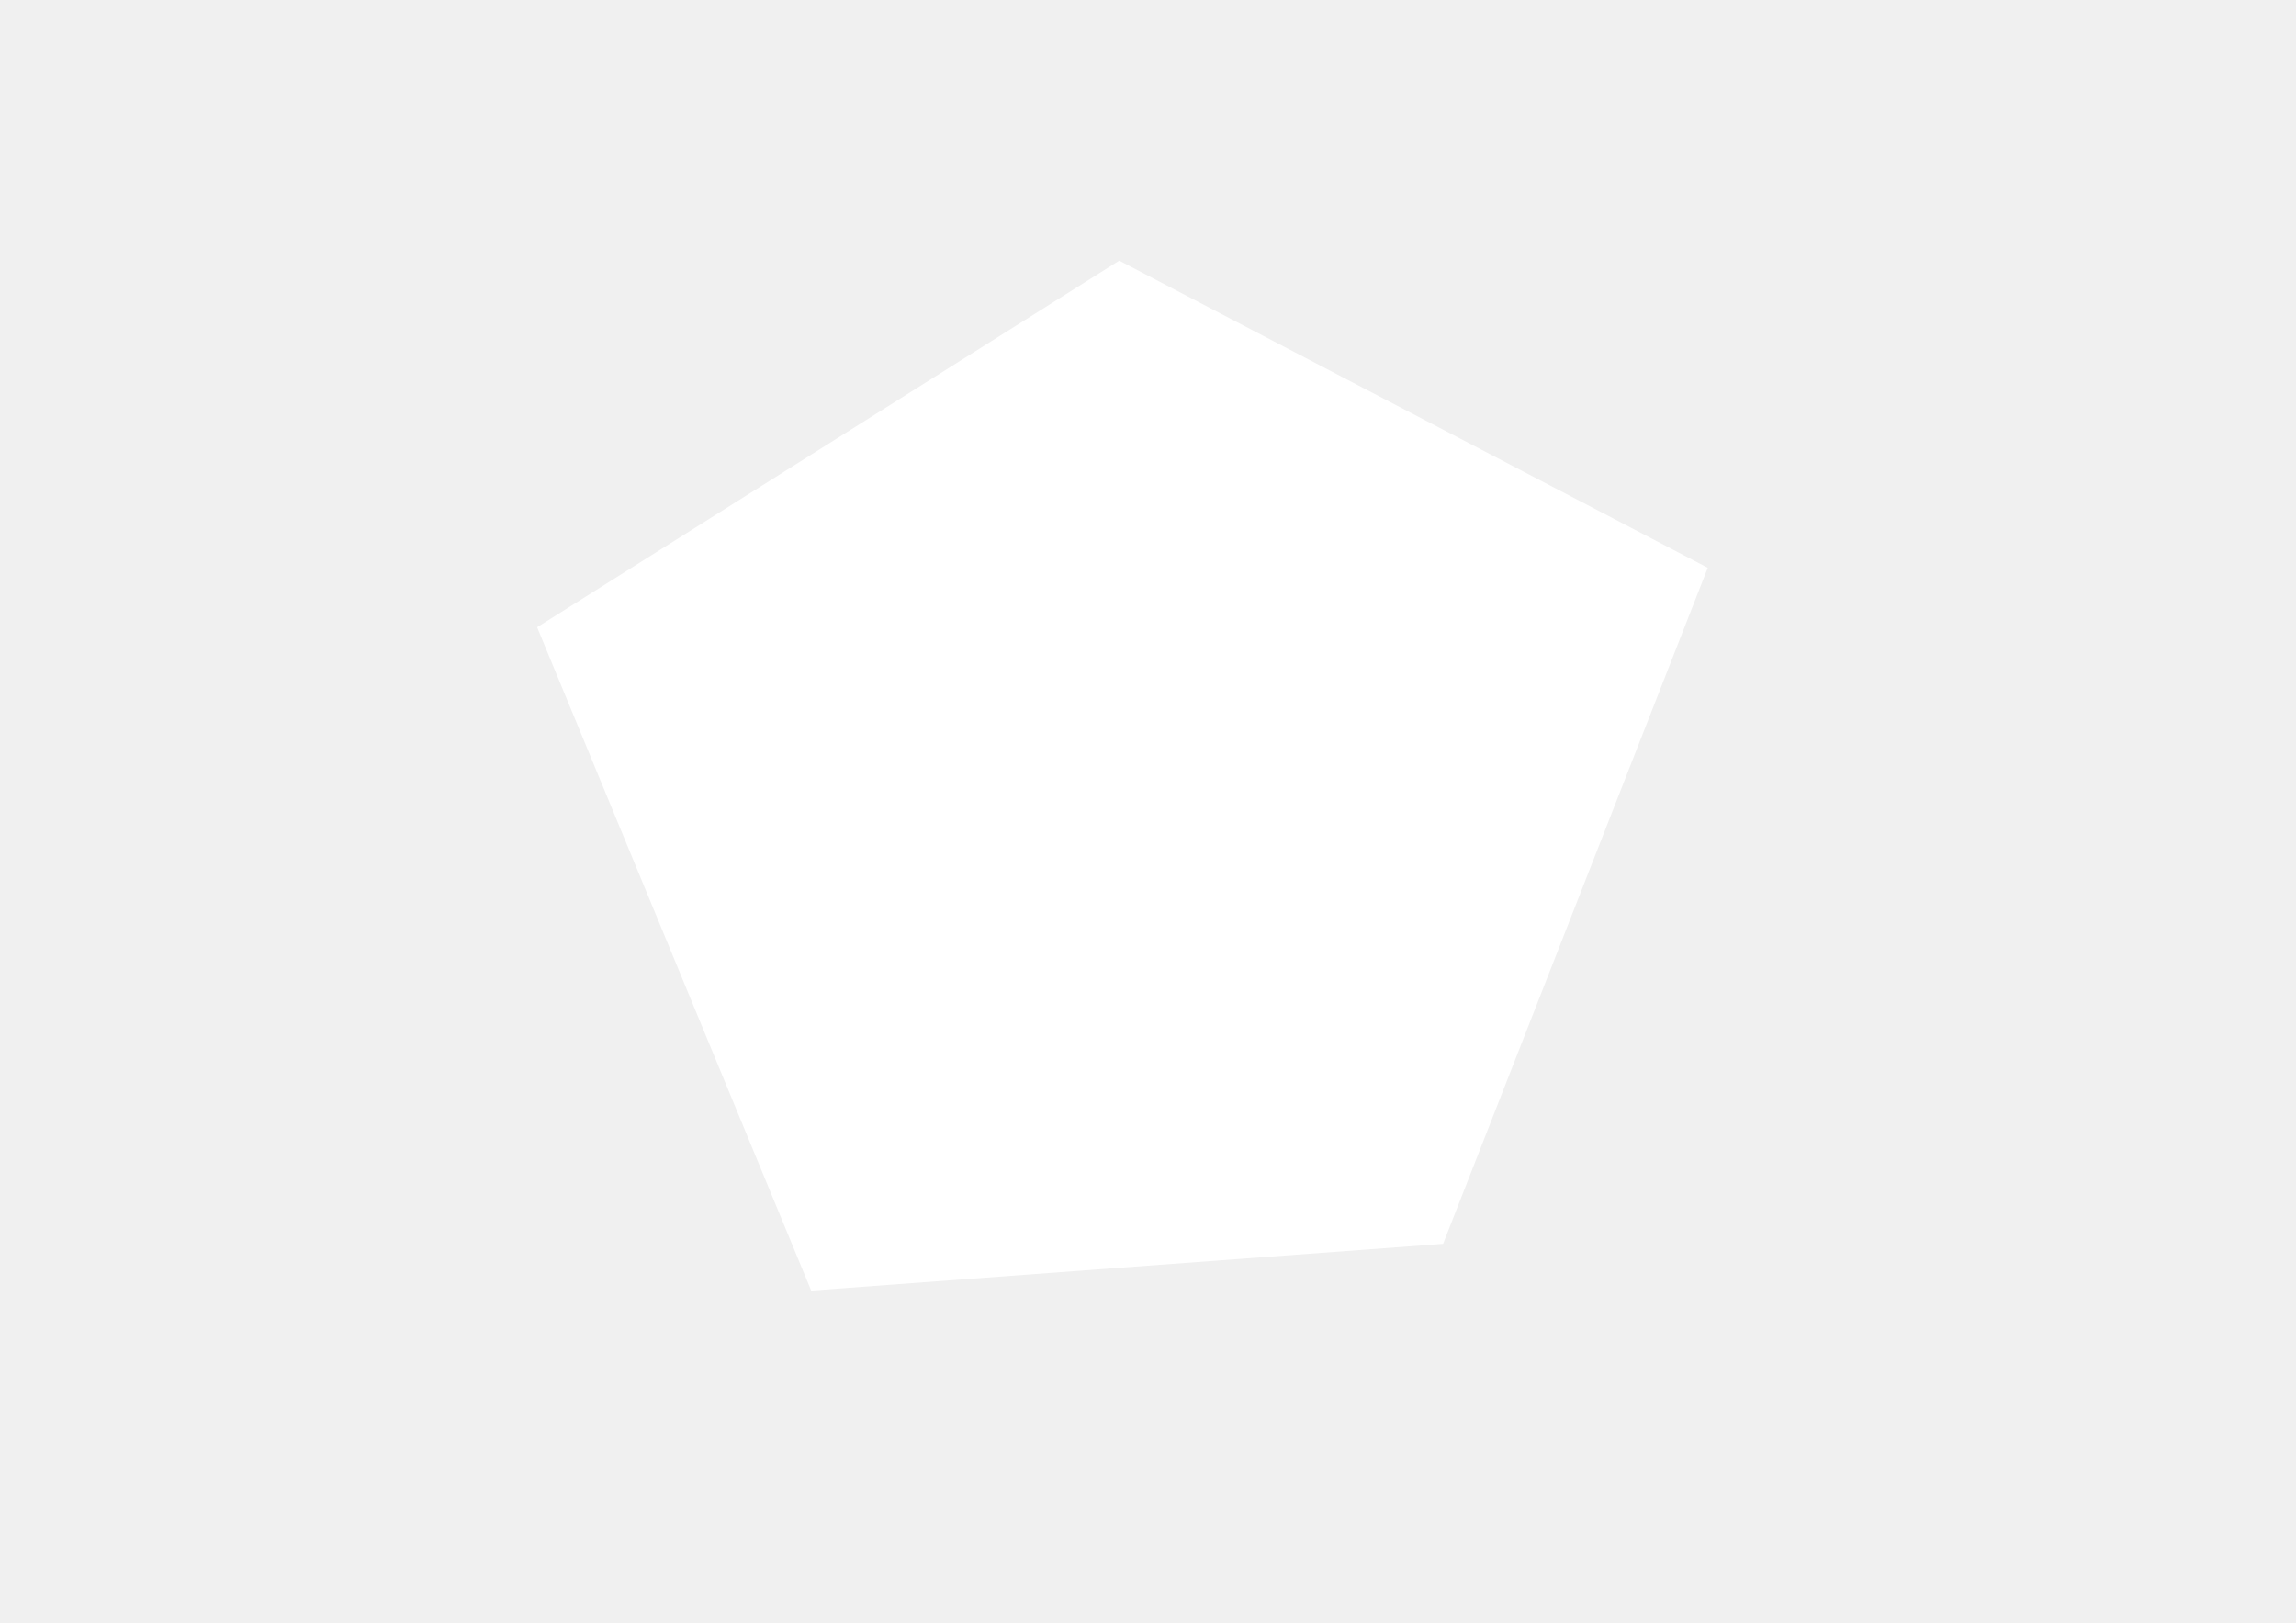
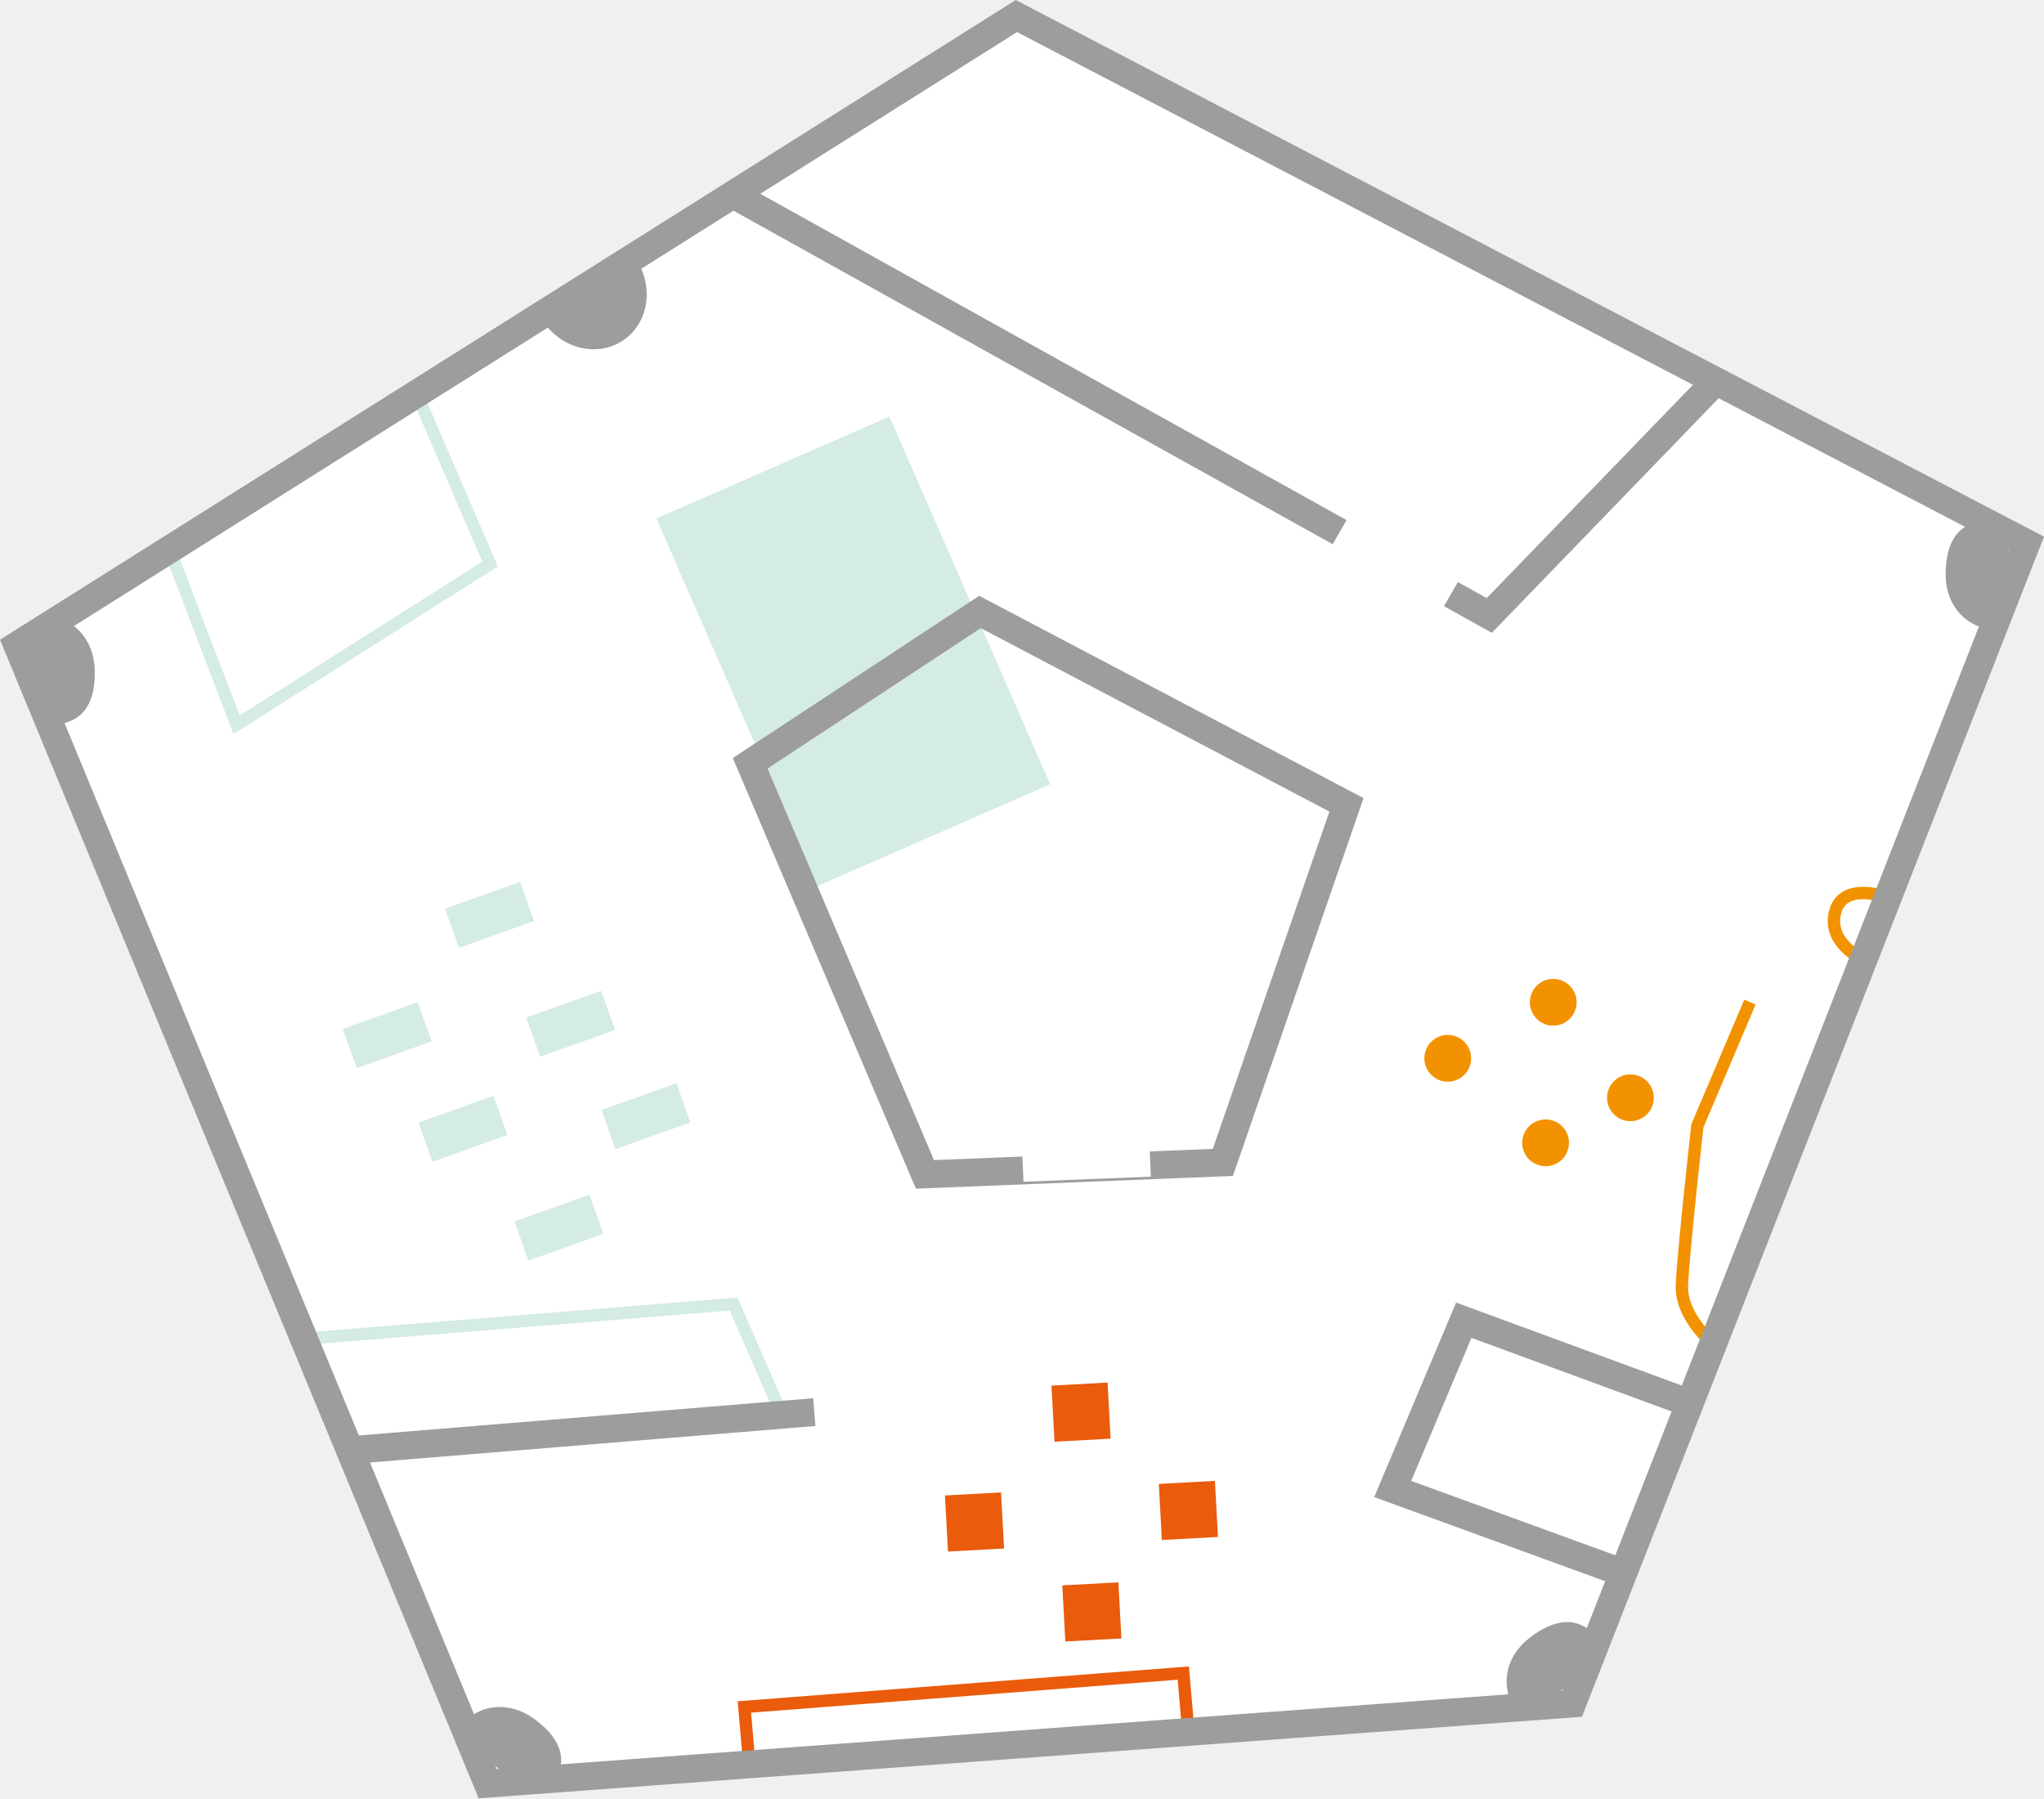
- <svg xmlns="http://www.w3.org/2000/svg" id="white" viewBox="0 0 1274 900">
+ <svg xmlns="http://www.w3.org/2000/svg" id="white" viewBox="0 0 660.83 581.32">
  <defs>
    <style>
      .cls-1 {
        fill: #fff;
      }

      .cls-2, .cls-4, .cls-5, .cls-7 {
        fill: none;
        stroke-miterlimit: 10;
      }

      .cls-2 {
        stroke: #d5ebe5;
      }

      .cls-2, .cls-4, .cls-5 {
        stroke-width: 4px;
      }

      .cls-3 {
        fill: #d5ebe5;
      }

      .cls-4 {
        stroke: #ea5b0c;
      }

      .cls-5 {
        stroke: #f39200;
      }

      .cls-6 {
        fill: #9d9d9c;
      }

      .cls-7 {
        stroke: #9d9d9c;
        stroke-width: 9px;
      }

      .cls-8 {
        fill: #f39200;
      }

      .cls-9 {
        fill: #ea5b0c;
      }
- 
-       .invisible {
-         opacity: 0;
-       }
    </style>
  </defs>
-   <polygon class="cls-1" points="621.04 144.61 298.04 348.01 450.11 716.02 800.74 690.1 947.6 315.02 621.04 144.61" />
-   <polyline class="cls-2 invisible" points="347.25 316.53 368.93 373.2 450.87 321.27 427.15 266.21" />
-   <rect class="cls-3 invisible" x="527.18" y="284.6" width="82.22" height="129.73" transform="translate(1228.99 441.96) rotate(156.38)" />
-   <polyline class="cls-2 invisible" points="392.57 571.55 529.64 560.47 545.53 596.95" />
-   <polyline class="cls-4 invisible" points="534.57 707.7 533.09 690.71 674.99 679.76 676.65 698.77" />
-   <path class="cls-5 invisible" d="M894.89,449.15s-11.82-5.28-9.15-15.41,17-4.69,17-4.69" />
-   <path class="cls-5 invisible" d="M846.27,573.31s-10.39-8.75-10.07-18.66,5-51.78,5-51.78l17-40" />
-   <path class="cls-6 invisible" d="M941.93,315.46l-1.72,23.35c-0.25,0-.93,3.82-1.19,3.82-10.87,0-17.55-8-17.55-18s3.65-17.46,14.52-17.46C936.26,307.19,939.64,318.65,941.93,315.46Z" />
-   <path class="cls-6 invisible" d="M303,365.15l0.88-23.39c0.25,0,.79-3.85,1-3.86,10.87-.39,17.82,7.36,18.18,17.34s-3,17.58-13.89,18C309,373.21,305.22,361.88,303,365.15Z" />
-   <path class="cls-6 invisible" d="M460.5,716.46L442.6,701.37c0.13-.22-2.55-3-2.4-3.2,6.38-8.8,16.77-9.52,24.86-3.66s12,13.2,5.61,22C470.52,716.72,459.26,712.73,460.5,716.46Z" />
-   <path class="cls-6 invisible" d="M806.72,678.95l-19.53,12.91c-0.17-.19-3.59,1.61-3.75,1.4-6.65-8.61-4.4-18.77,3.51-24.88s16-7.78,22.69.82C809.8,669.4,802.8,679.08,806.72,678.95Z" />
-   <path class="cls-6 invisible" d="M467.37,241.79l30.31-19.68c0.15,0.2.3,0.42,0.44,0.64,5.92,9.12,3.93,20.92-4.45,26.36s-20,2.47-25.89-6.65C467.63,242.23,467.49,242,467.37,241.79Z" />
-   <polygon class="cls-7 invisible" points="450.11 715.52 298.04 347.51 621.04 144.11 947.6 314.52 800.74 689.6 450.11 715.52" />
-   <polygon class="cls-7 invisible" points="609.26 336.75 534.97 385.67 591.48 518.55 687.78 514.68 727.76 399.1 609.26 336.75" />
-   <polyline class="cls-7 invisible" points="529.43 201.81 773.93 337.87 847.18 262.12" />
-   <circle class="cls-8 invisible" cx="760.49" cy="481" r="7.56" transform="translate(-136.78 413.02) rotate(-27.98)" />
-   <circle class="cls-8 invisible" cx="794.59" cy="462.89" r="7.56" transform="translate(-124.29 426.9) rotate(-27.98)" />
-   <circle class="cls-8 invisible" cx="792.13" cy="508.32" r="7.56" transform="translate(-145.9 431.06) rotate(-27.98)" />
-   <circle class="cls-8 invisible" cx="819.55" cy="493.76" r="7.56" transform="translate(-135.86 442.22) rotate(-27.98)" />
-   <rect class="cls-3 invisible" x="470.4" y="456.95" width="13.43" height="25.74" transform="translate(759.1 -137.51) rotate(70.35)" />
-   <rect class="cls-3 invisible" x="411.1" y="460.64" width="13.43" height="25.74" transform="translate(723.21 -79.22) rotate(70.35)" />
-   <rect class="cls-3 invisible" x="444.16" y="421.75" width="13.43" height="25.74" transform="translate(708.53 -136.16) rotate(70.35)" />
-   <rect class="cls-3 invisible" x="494.74" y="486.84" width="13.43" height="25.74" transform="translate(803.4 -140.6) rotate(70.35)" />
-   <rect class="cls-3 invisible" x="466.6" y="522.87" width="13.43" height="25.74" transform="translate(818.66 -90.19) rotate(70.35)" />
-   <rect class="cls-3 invisible" x="435.57" y="490.91" width="13.43" height="25.74" transform="translate(767.96 -82.18) rotate(70.35)" />
-   <rect class="cls-1 invisible" x="619.82" y="510.01" width="41.18" height="14.88" transform="translate(-19.4 24.98) rotate(-2.2)" />
-   <rect class="cls-1 invisible" x="722.76" y="313.83" width="41.18" height="14.88" transform="translate(260.22 -328.63) rotate(30)" />
-   <rect class="cls-9 invisible" x="598.42" y="621.83" width="18.16" height="18.16" transform="translate(-33.23 33.78) rotate(-3.1)" />
-   <rect class="cls-9 invisible" x="632.86" y="586.32" width="18.16" height="18.16" transform="translate(-31.26 35.59) rotate(-3.1)" />
-   <rect class="cls-9 invisible" x="667.57" y="618.09" width="18.16" height="18.16" transform="translate(-32.93 37.51) rotate(-3.1)" />
-   <rect class="cls-9 invisible" x="636.36" y="650.89" width="18.16" height="18.16" transform="translate(-34.75 35.87) rotate(-3.1)" />
-   <line class="cls-7 invisible" x1="405.55" y1="607.69" x2="555.7" y2="595.4" />
-   <polyline class="cls-7 invisible" points="817.26 647.4 742.7 620.25 765.67 565.69 838.74 592.55" />
+   <polygon class="cls-1" points="328.61 5.68 5.61 209.08 157.67 577.09 508.3 551.17 655.17 176.09 328.61 5.68" />
+   <polyline class="cls-2" points="54.81 177.6 76.49 234.27 158.44 182.34 134.72 127.28" />
+   <rect class="cls-3" x="3115.18" y="284.6" width="82.22" height="129.73" transform="translate(3307.75 -733.88) rotate(156.38)" />
+   <polyline class="cls-2" points="100.14 432.62 237.21 421.54 253.09 458.02" />
+   <polyline class="cls-4" points="242.13 568.77 240.66 551.78 382.56 540.83 384.21 559.84" />
+   <path class="cls-5" d="M3482.89,449.15s-11.82-5.28-9.15-15.41,17-4.69,17-4.69" transform="translate(-2880.44 -138.93)" />
+   <path class="cls-5" d="M3434.27,573.31s-10.39-8.75-10.07-18.66,5-51.78,5-51.78l17-40" transform="translate(-2880.44 -138.93)" />
+   <path class="cls-6" d="M3529.93,315.46l-1.72,23.35c-0.25,0-.93,3.82-1.19,3.82-10.87,0-17.55-8-17.55-18s3.65-17.46,14.52-17.46C3524.26,307.19,3527.64,318.65,3529.93,315.46Z" transform="translate(-2880.44 -138.93)" />
+   <path class="cls-6" d="M2891,365.15l0.88-23.39c0.25,0,.79-3.85,1-3.86,10.87-.39,17.82,7.36,18.18,17.34s-3,17.58-13.89,18C2897,373.21,2893.22,361.88,2891,365.15Z" transform="translate(-2880.44 -138.93)" />
+   <path class="cls-6" d="M3048.5,716.46l-17.89-15.09c0.13-.22-2.55-3-2.4-3.2,6.38-8.8,16.77-9.52,24.86-3.66s12,13.2,5.61,22C3058.52,716.72,3047.26,712.73,3048.5,716.46Z" transform="translate(-2880.44 -138.93)" />
+   <path class="cls-6" d="M3394.72,678.95l-19.53,12.91c-0.17-.19-3.59,1.61-3.75,1.4-6.65-8.61-4.4-18.77,3.51-24.88s16-7.78,22.69.82C3397.8,669.4,3390.8,679.08,3394.72,678.95Z" transform="translate(-2880.44 -138.93)" />
+   <path class="cls-6" d="M3055.37,241.79l30.31-19.68c0.15,0.2.3,0.42,0.44,0.64,5.92,9.12,3.93,20.92-4.45,26.36s-20,2.47-25.89-6.65C3055.63,242.23,3055.49,242,3055.37,241.79Z" transform="translate(-2880.44 -138.93)" />
+   <polygon class="cls-7" points="157.67 576.59 5.61 208.58 328.61 5.18 655.17 175.59 508.3 550.67 157.67 576.59" />
+   <polygon class="cls-7" points="316.83 197.82 242.53 246.74 299.04 379.62 395.35 375.75 435.32 260.17 316.83 197.82" />
+   <path class="cls-7" d="M2914.71,329.46" transform="translate(-2880.44 -138.93)" />
+   <polyline class="cls-7" points="236.99 62.88 481.49 198.95 554.75 123.19" />
+   <circle class="cls-8" cx="3348.49" cy="481" r="7.56" transform="translate(-2714.7 1488.31) rotate(-27.98)" />
+   <circle class="cls-8" cx="3382.59" cy="462.89" r="7.56" transform="translate(-2702.21 1502.19) rotate(-27.98)" />
+   <circle class="cls-8" cx="3380.13" cy="508.32" r="7.56" transform="translate(-2723.82 1506.35) rotate(-27.98)" />
+   <circle class="cls-8" cx="3407.55" cy="493.76" r="7.56" transform="translate(-2713.78 1517.51) rotate(-27.98)" />
+   <rect class="cls-3" x="3058.4" y="456.95" width="13.43" height="25.74" transform="translate(-403.77 -2713.67) rotate(70.35)" />
+   <rect class="cls-3" x="2999.1" y="460.64" width="13.43" height="25.74" transform="translate(-439.65 -2655.38) rotate(70.35)" />
+   <rect class="cls-3" x="3032.16" y="421.75" width="13.43" height="25.74" transform="translate(-454.33 -2712.32) rotate(70.35)" />
+   <rect class="cls-3" x="3082.74" y="486.84" width="13.43" height="25.74" transform="translate(-359.46 -2716.76) rotate(70.35)" />
+   <rect class="cls-3" x="3054.6" y="522.87" width="13.43" height="25.74" transform="translate(-344.21 -2666.35) rotate(70.35)" />
+   <rect class="cls-3" x="3023.57" y="490.91" width="13.43" height="25.74" transform="translate(-394.9 -2658.34) rotate(70.35)" />
+   <rect class="cls-1" x="3207.82" y="510.01" width="41.18" height="14.88" transform="matrix(1, -0.04, 0.04, 1, -2897.93, -14.57)" />
+   <rect class="cls-1" x="3310.76" y="313.83" width="41.18" height="14.88" transform="translate(-2273.48 -1761.56) rotate(30)" />
+   <rect class="cls-9" x="3186.42" y="621.83" width="18.16" height="18.16" transform="translate(-2909.88 34.81) rotate(-3.1)" />
+   <rect class="cls-9" x="3220.86" y="586.32" width="18.16" height="18.16" transform="translate(-2907.91 36.62) rotate(-3.1)" />
+   <rect class="cls-9" x="3255.57" y="618.09" width="18.16" height="18.16" transform="translate(-2909.58 38.55) rotate(-3.1)" />
+   <rect class="cls-9" x="3224.36" y="650.89" width="18.16" height="18.16" transform="translate(-2911.4 36.91) rotate(-3.1)" />
+   <line class="cls-7" x1="113.12" y1="468.77" x2="263.27" y2="456.47" />
+   <polyline class="cls-7" points="524.82 508.48 450.27 481.32 473.24 426.76 546.3 453.62" />
</svg>
